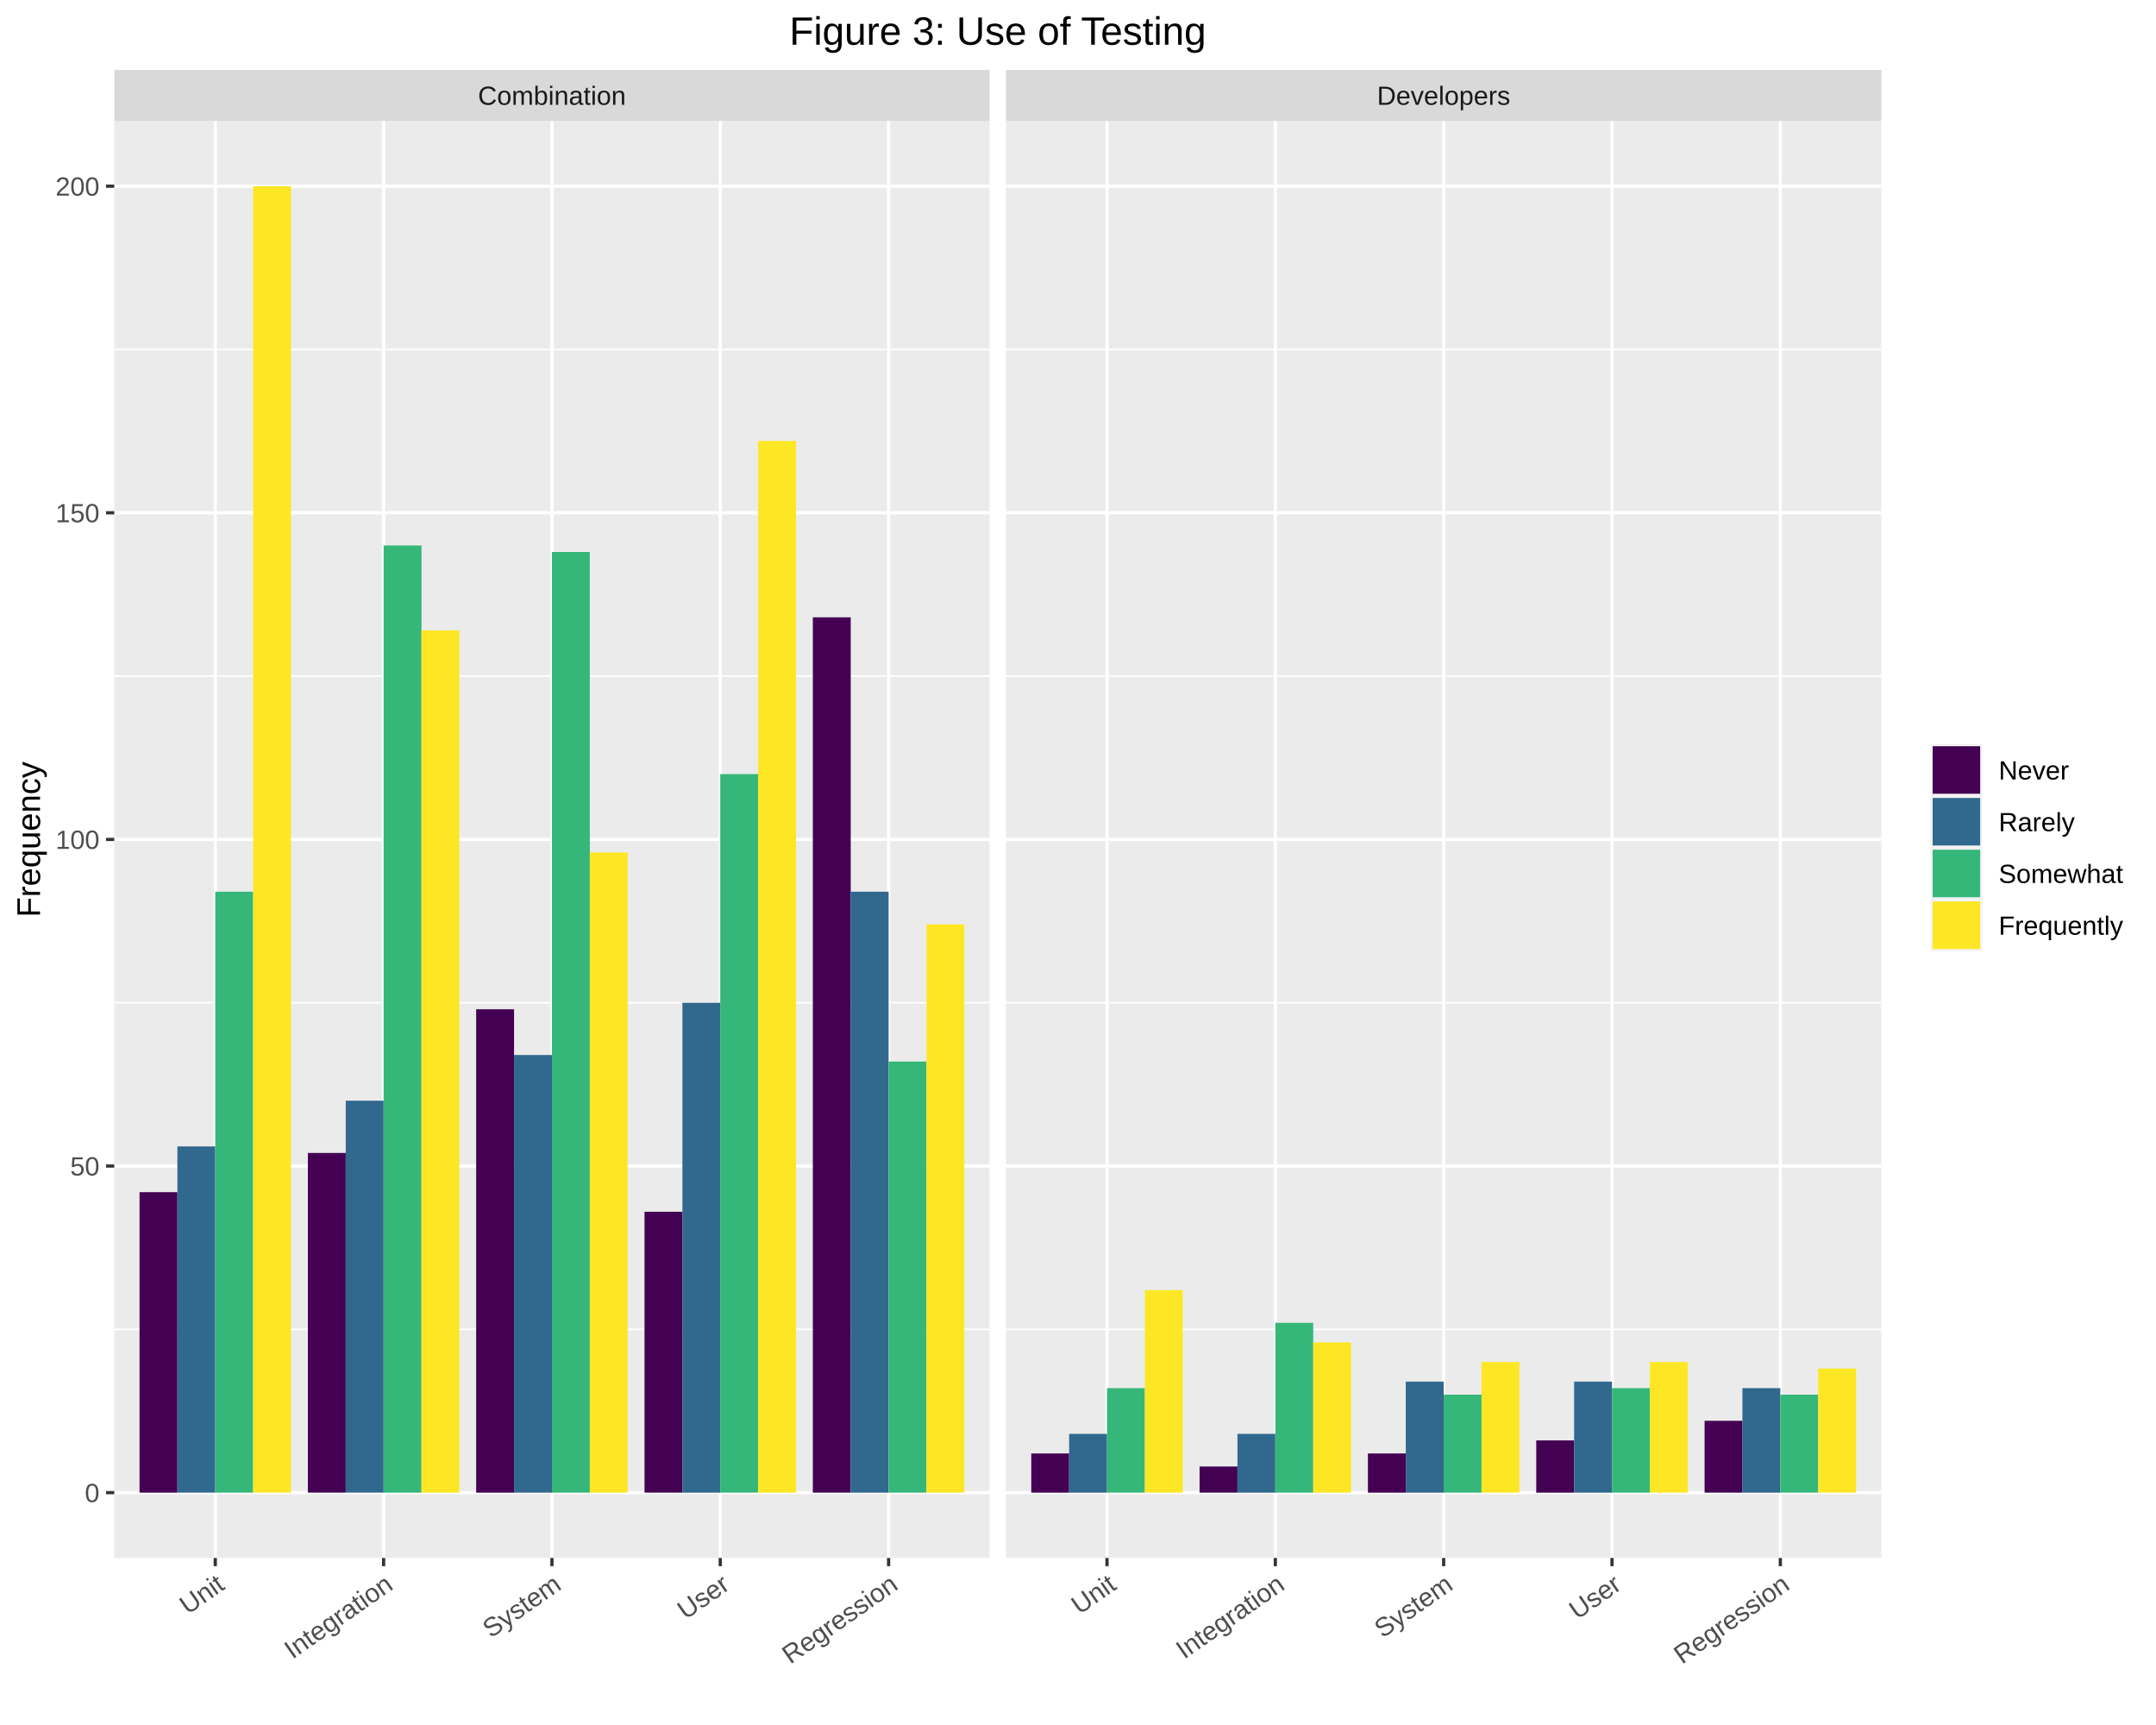
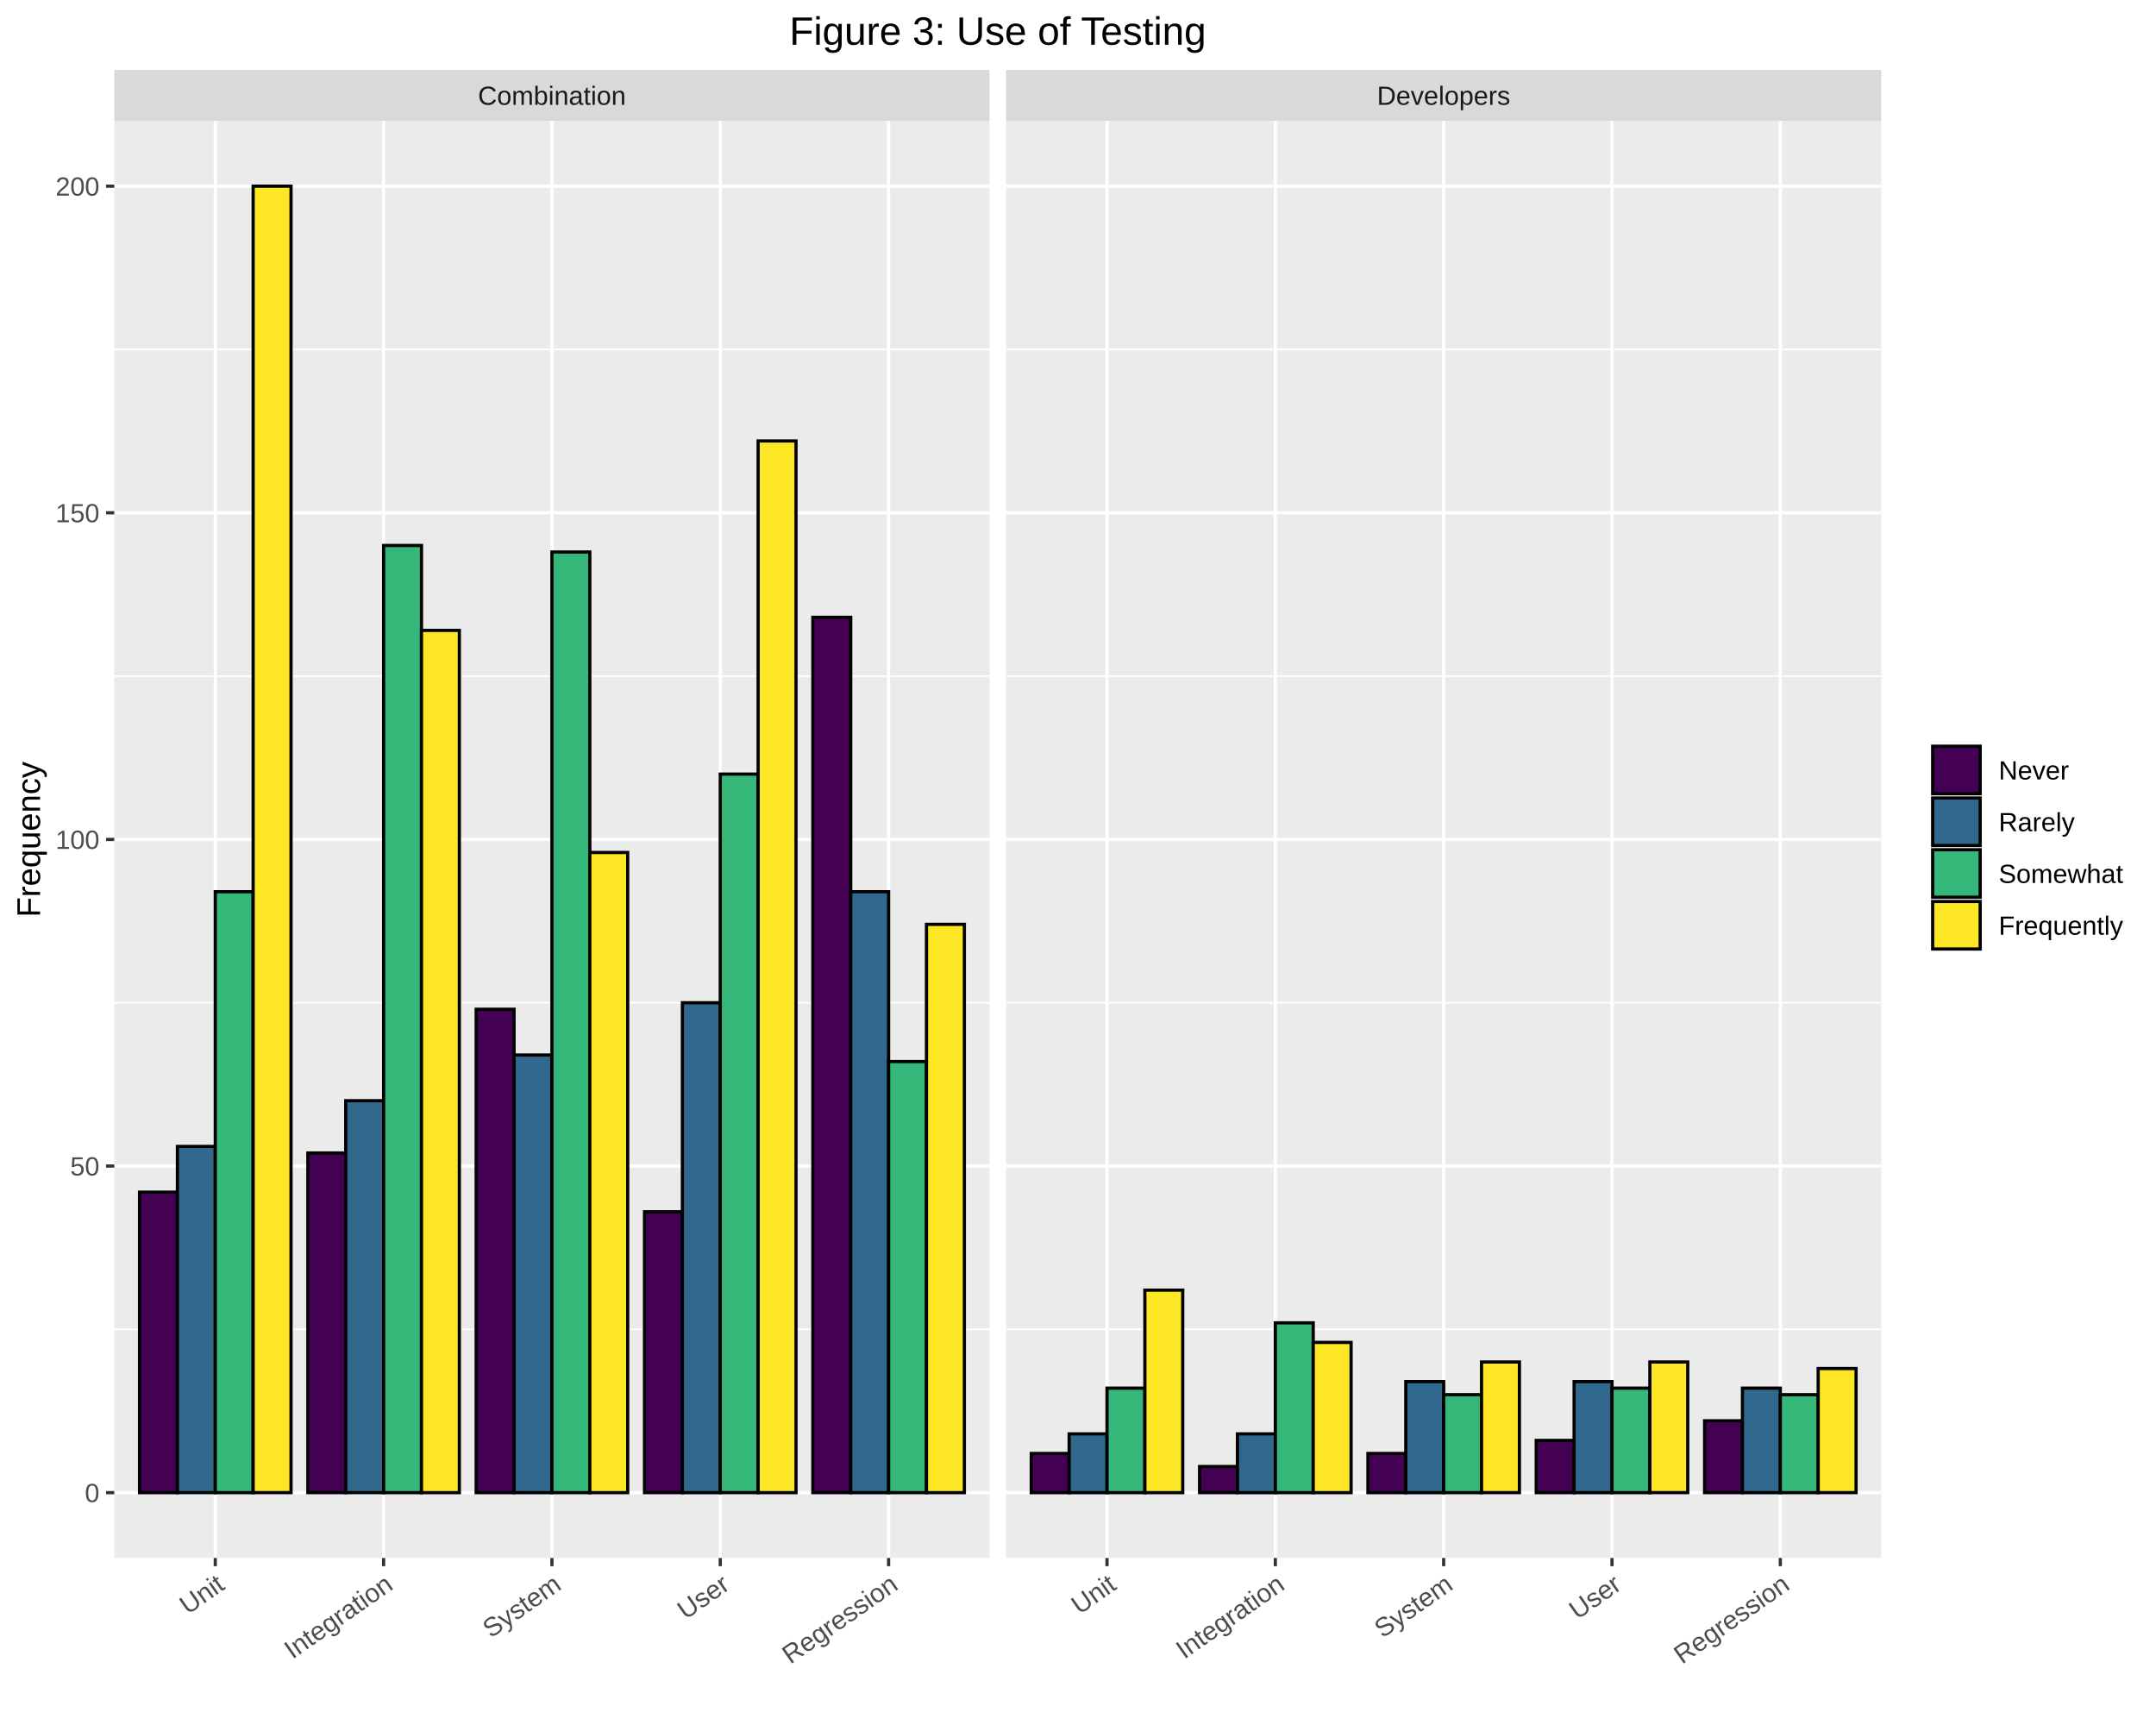
<svg xmlns="http://www.w3.org/2000/svg" class="svglite" width="720.00pt" height="576.00pt" viewBox="0 0 720.00 576.00">
  <defs>
    <style type="text/css">
    .svglite line, .svglite polyline, .svglite polygon, .svglite path, .svglite rect, .svglite circle {
      fill: none;
      stroke: #000000;
      stroke-linecap: round;
      stroke-linejoin: round;
      stroke-miterlimit: 10.00;
    }
    .svglite text {
      white-space: pre;
    }
  </style>
  </defs>
  <rect width="100%" height="100%" style="stroke: none; fill: #FFFFFF;" />
  <defs>
    <clipPath id="cpMC4wMHw3MjAuMDB8MC4wMHw1NzYuMDA=">
      <rect x="0.00" y="0.00" width="720.00" height="576.00" />
    </clipPath>
  </defs>
  <g clip-path="url(#cpMC4wMHw3MjAuMDB8MC4wMHw1NzYuMDA=)">
    <rect x="0.00" y="0.00" width="720.00" height="576.00" style="stroke-width: 1.07; stroke: #FFFFFF; fill: #FFFFFF;" />
  </g>
  <defs>
    <clipPath id="cpMzguMTZ8MzMwLjQ4fDQwLjM2fDUyMC4yMw==">
      <rect x="38.16" y="40.36" width="292.31" height="479.87" />
    </clipPath>
  </defs>
  <g clip-path="url(#cpMzguMTZ8MzMwLjQ4fDQwLjM2fDUyMC4yMw==)">
    <rect x="38.16" y="40.36" width="292.31" height="479.87" style="stroke-width: 1.07; stroke: none; fill: #EBEBEB;" />
    <polyline points="38.16,443.89 330.48,443.89 " style="stroke-width: 0.53; stroke: #FFFFFF; stroke-linecap: butt;" />
    <polyline points="38.16,334.83 330.48,334.83 " style="stroke-width: 0.53; stroke: #FFFFFF; stroke-linecap: butt;" />
    <polyline points="38.16,225.76 330.48,225.76 " style="stroke-width: 0.53; stroke: #FFFFFF; stroke-linecap: butt;" />
    <polyline points="38.16,116.70 330.48,116.70 " style="stroke-width: 0.53; stroke: #FFFFFF; stroke-linecap: butt;" />
    <polyline points="38.16,498.42 330.48,498.42 " style="stroke-width: 1.07; stroke: #FFFFFF; stroke-linecap: butt;" />
    <polyline points="38.16,389.36 330.48,389.36 " style="stroke-width: 1.07; stroke: #FFFFFF; stroke-linecap: butt;" />
    <polyline points="38.16,280.30 330.48,280.30 " style="stroke-width: 1.07; stroke: #FFFFFF; stroke-linecap: butt;" />
    <polyline points="38.16,171.23 330.48,171.23 " style="stroke-width: 1.07; stroke: #FFFFFF; stroke-linecap: butt;" />
    <polyline points="38.16,62.17 330.48,62.17 " style="stroke-width: 1.07; stroke: #FFFFFF; stroke-linecap: butt;" />
    <polyline points="71.89,520.23 71.89,40.36 " style="stroke-width: 1.07; stroke: #FFFFFF; stroke-linecap: butt;" />
    <polyline points="128.11,520.23 128.11,40.36 " style="stroke-width: 1.07; stroke: #FFFFFF; stroke-linecap: butt;" />
    <polyline points="184.32,520.23 184.32,40.36 " style="stroke-width: 1.07; stroke: #FFFFFF; stroke-linecap: butt;" />
    <polyline points="240.53,520.23 240.53,40.36 " style="stroke-width: 1.07; stroke: #FFFFFF; stroke-linecap: butt;" />
    <polyline points="296.75,520.23 296.75,40.36 " style="stroke-width: 1.07; stroke: #FFFFFF; stroke-linecap: butt;" />
-     <rect x="46.60" y="398.08" width="12.65" height="100.34" style="stroke-width: 1.07; stroke: none; stroke-linecap: square; stroke-linejoin: miter; fill: #440154;" />
-     <rect x="59.24" y="382.81" width="12.65" height="115.60" style="stroke-width: 1.07; stroke: none; stroke-linecap: square; stroke-linejoin: miter; fill: #31688E;" />
-     <rect x="71.89" y="297.75" width="12.65" height="200.67" style="stroke-width: 1.07; stroke: none; stroke-linecap: square; stroke-linejoin: miter; fill: #35B779;" />
-     <rect x="84.54" y="62.17" width="12.65" height="436.24" style="stroke-width: 1.07; stroke: none; stroke-linecap: square; stroke-linejoin: miter; fill: #FDE725;" />
-     <rect x="102.81" y="384.99" width="12.65" height="113.42" style="stroke-width: 1.07; stroke: none; stroke-linecap: square; stroke-linejoin: miter; fill: #440154;" />
-     <rect x="115.46" y="367.54" width="12.65" height="130.87" style="stroke-width: 1.07; stroke: none; stroke-linecap: square; stroke-linejoin: miter; fill: #31688E;" />
-     <rect x="128.11" y="182.14" width="12.65" height="316.28" style="stroke-width: 1.07; stroke: none; stroke-linecap: square; stroke-linejoin: miter; fill: #35B779;" />
-     <rect x="140.75" y="210.50" width="12.65" height="287.92" style="stroke-width: 1.07; stroke: none; stroke-linecap: square; stroke-linejoin: miter; fill: #FDE725;" />
-     <rect x="159.02" y="337.01" width="12.65" height="161.41" style="stroke-width: 1.07; stroke: none; stroke-linecap: square; stroke-linejoin: miter; fill: #440154;" />
-     <rect x="171.67" y="352.28" width="12.65" height="146.14" style="stroke-width: 1.07; stroke: none; stroke-linecap: square; stroke-linejoin: miter; fill: #31688E;" />
-     <rect x="184.32" y="184.32" width="12.65" height="314.10" style="stroke-width: 1.07; stroke: none; stroke-linecap: square; stroke-linejoin: miter; fill: #35B779;" />
-     <rect x="196.97" y="284.66" width="12.65" height="213.76" style="stroke-width: 1.07; stroke: none; stroke-linecap: square; stroke-linejoin: miter; fill: #FDE725;" />
-     <rect x="215.24" y="404.62" width="12.65" height="93.79" style="stroke-width: 1.07; stroke: none; stroke-linecap: square; stroke-linejoin: miter; fill: #440154;" />
-     <rect x="227.89" y="334.83" width="12.65" height="163.59" style="stroke-width: 1.07; stroke: none; stroke-linecap: square; stroke-linejoin: miter; fill: #31688E;" />
-     <rect x="240.53" y="258.48" width="12.65" height="239.93" style="stroke-width: 1.07; stroke: none; stroke-linecap: square; stroke-linejoin: miter; fill: #35B779;" />
-     <rect x="253.18" y="147.24" width="12.65" height="351.18" style="stroke-width: 1.07; stroke: none; stroke-linecap: square; stroke-linejoin: miter; fill: #FDE725;" />
-     <rect x="271.45" y="206.13" width="12.65" height="292.28" style="stroke-width: 1.07; stroke: none; stroke-linecap: square; stroke-linejoin: miter; fill: #440154;" />
-     <rect x="284.10" y="297.75" width="12.65" height="200.67" style="stroke-width: 1.07; stroke: none; stroke-linecap: square; stroke-linejoin: miter; fill: #31688E;" />
-     <rect x="296.75" y="354.46" width="12.65" height="143.96" style="stroke-width: 1.07; stroke: none; stroke-linecap: square; stroke-linejoin: miter; fill: #35B779;" />
-     <rect x="309.40" y="308.65" width="12.65" height="189.77" style="stroke-width: 1.07; stroke: none; stroke-linecap: square; stroke-linejoin: miter; fill: #FDE725;" />
+     <rect x="46.60" y="398.08" width="12.65" height="100.34" style="stroke-width: 1.07; stroke-linecap: square; stroke-linejoin: miter; fill: #440154;" />
+     <rect x="59.24" y="382.81" width="12.65" height="115.60" style="stroke-width: 1.07; stroke-linecap: square; stroke-linejoin: miter; fill: #31688E;" />
+     <rect x="71.89" y="297.75" width="12.65" height="200.67" style="stroke-width: 1.07; stroke-linecap: square; stroke-linejoin: miter; fill: #35B779;" />
+     <rect x="84.54" y="62.17" width="12.65" height="436.24" style="stroke-width: 1.07; stroke-linecap: square; stroke-linejoin: miter; fill: #FDE725;" />
+     <rect x="102.81" y="384.99" width="12.65" height="113.42" style="stroke-width: 1.07; stroke-linecap: square; stroke-linejoin: miter; fill: #440154;" />
+     <rect x="115.46" y="367.54" width="12.65" height="130.87" style="stroke-width: 1.07; stroke-linecap: square; stroke-linejoin: miter; fill: #31688E;" />
+     <rect x="128.11" y="182.14" width="12.65" height="316.28" style="stroke-width: 1.07; stroke-linecap: square; stroke-linejoin: miter; fill: #35B779;" />
+     <rect x="140.75" y="210.50" width="12.65" height="287.92" style="stroke-width: 1.07; stroke-linecap: square; stroke-linejoin: miter; fill: #FDE725;" />
+     <rect x="159.02" y="337.01" width="12.65" height="161.41" style="stroke-width: 1.07; stroke-linecap: square; stroke-linejoin: miter; fill: #440154;" />
+     <rect x="171.67" y="352.28" width="12.65" height="146.14" style="stroke-width: 1.07; stroke-linecap: square; stroke-linejoin: miter; fill: #31688E;" />
+     <rect x="184.32" y="184.32" width="12.65" height="314.10" style="stroke-width: 1.07; stroke-linecap: square; stroke-linejoin: miter; fill: #35B779;" />
+     <rect x="196.97" y="284.66" width="12.65" height="213.76" style="stroke-width: 1.07; stroke-linecap: square; stroke-linejoin: miter; fill: #FDE725;" />
+     <rect x="215.24" y="404.62" width="12.65" height="93.79" style="stroke-width: 1.07; stroke-linecap: square; stroke-linejoin: miter; fill: #440154;" />
+     <rect x="227.89" y="334.83" width="12.65" height="163.59" style="stroke-width: 1.07; stroke-linecap: square; stroke-linejoin: miter; fill: #31688E;" />
+     <rect x="240.53" y="258.48" width="12.65" height="239.93" style="stroke-width: 1.07; stroke-linecap: square; stroke-linejoin: miter; fill: #35B779;" />
+     <rect x="253.18" y="147.24" width="12.65" height="351.18" style="stroke-width: 1.07; stroke-linecap: square; stroke-linejoin: miter; fill: #FDE725;" />
+     <rect x="271.45" y="206.13" width="12.65" height="292.28" style="stroke-width: 1.07; stroke-linecap: square; stroke-linejoin: miter; fill: #440154;" />
+     <rect x="284.10" y="297.75" width="12.65" height="200.67" style="stroke-width: 1.07; stroke-linecap: square; stroke-linejoin: miter; fill: #31688E;" />
+     <rect x="296.75" y="354.46" width="12.65" height="143.96" style="stroke-width: 1.07; stroke-linecap: square; stroke-linejoin: miter; fill: #35B779;" />
+     <rect x="309.40" y="308.65" width="12.65" height="189.77" style="stroke-width: 1.07; stroke-linecap: square; stroke-linejoin: miter; fill: #FDE725;" />
  </g>
  <g clip-path="url(#cpMC4wMHw3MjAuMDB8MC4wMHw1NzYuMDA=)">
</g>
  <defs>
    <clipPath id="cpMzM1Ljk2fDYyOC4yN3w0MC4zNnw1MjAuMjM=">
      <rect x="335.96" y="40.36" width="292.31" height="479.87" />
    </clipPath>
  </defs>
  <g clip-path="url(#cpMzM1Ljk2fDYyOC4yN3w0MC4zNnw1MjAuMjM=)">
    <rect x="335.96" y="40.36" width="292.31" height="479.87" style="stroke-width: 1.07; stroke: none; fill: #EBEBEB;" />
    <polyline points="335.96,443.89 628.27,443.89 " style="stroke-width: 0.53; stroke: #FFFFFF; stroke-linecap: butt;" />
    <polyline points="335.96,334.83 628.27,334.83 " style="stroke-width: 0.53; stroke: #FFFFFF; stroke-linecap: butt;" />
    <polyline points="335.96,225.76 628.27,225.76 " style="stroke-width: 0.53; stroke: #FFFFFF; stroke-linecap: butt;" />
    <polyline points="335.96,116.70 628.27,116.70 " style="stroke-width: 0.53; stroke: #FFFFFF; stroke-linecap: butt;" />
    <polyline points="335.96,498.42 628.27,498.42 " style="stroke-width: 1.07; stroke: #FFFFFF; stroke-linecap: butt;" />
    <polyline points="335.96,389.36 628.27,389.36 " style="stroke-width: 1.07; stroke: #FFFFFF; stroke-linecap: butt;" />
    <polyline points="335.96,280.30 628.27,280.30 " style="stroke-width: 1.07; stroke: #FFFFFF; stroke-linecap: butt;" />
    <polyline points="335.96,171.23 628.27,171.23 " style="stroke-width: 1.07; stroke: #FFFFFF; stroke-linecap: butt;" />
    <polyline points="335.96,62.17 628.27,62.17 " style="stroke-width: 1.07; stroke: #FFFFFF; stroke-linecap: butt;" />
    <polyline points="369.69,520.23 369.69,40.36 " style="stroke-width: 1.07; stroke: #FFFFFF; stroke-linecap: butt;" />
    <polyline points="425.90,520.23 425.90,40.36 " style="stroke-width: 1.07; stroke: #FFFFFF; stroke-linecap: butt;" />
    <polyline points="482.11,520.23 482.11,40.36 " style="stroke-width: 1.07; stroke: #FFFFFF; stroke-linecap: butt;" />
    <polyline points="538.33,520.23 538.33,40.36 " style="stroke-width: 1.07; stroke: #FFFFFF; stroke-linecap: butt;" />
    <polyline points="594.54,520.23 594.54,40.36 " style="stroke-width: 1.07; stroke: #FFFFFF; stroke-linecap: butt;" />
-     <rect x="344.39" y="485.33" width="12.65" height="13.09" style="stroke-width: 1.07; stroke: none; stroke-linecap: square; stroke-linejoin: miter; fill: #440154;" />
-     <rect x="357.04" y="478.79" width="12.65" height="19.63" style="stroke-width: 1.07; stroke: none; stroke-linecap: square; stroke-linejoin: miter; fill: #31688E;" />
-     <rect x="369.69" y="463.52" width="12.65" height="34.90" style="stroke-width: 1.07; stroke: none; stroke-linecap: square; stroke-linejoin: miter; fill: #35B779;" />
-     <rect x="382.33" y="430.80" width="12.65" height="67.62" style="stroke-width: 1.07; stroke: none; stroke-linecap: square; stroke-linejoin: miter; fill: #FDE725;" />
-     <rect x="400.60" y="489.69" width="12.65" height="8.72" style="stroke-width: 1.07; stroke: none; stroke-linecap: square; stroke-linejoin: miter; fill: #440154;" />
-     <rect x="413.25" y="478.79" width="12.65" height="19.63" style="stroke-width: 1.07; stroke: none; stroke-linecap: square; stroke-linejoin: miter; fill: #31688E;" />
-     <rect x="425.90" y="441.71" width="12.65" height="56.71" style="stroke-width: 1.07; stroke: none; stroke-linecap: square; stroke-linejoin: miter; fill: #35B779;" />
-     <rect x="438.55" y="448.25" width="12.65" height="50.17" style="stroke-width: 1.07; stroke: none; stroke-linecap: square; stroke-linejoin: miter; fill: #FDE725;" />
-     <rect x="456.82" y="485.33" width="12.65" height="13.09" style="stroke-width: 1.07; stroke: none; stroke-linecap: square; stroke-linejoin: miter; fill: #440154;" />
-     <rect x="469.47" y="461.34" width="12.65" height="37.08" style="stroke-width: 1.07; stroke: none; stroke-linecap: square; stroke-linejoin: miter; fill: #31688E;" />
-     <rect x="482.11" y="465.70" width="12.65" height="32.72" style="stroke-width: 1.07; stroke: none; stroke-linecap: square; stroke-linejoin: miter; fill: #35B779;" />
-     <rect x="494.76" y="454.79" width="12.65" height="43.62" style="stroke-width: 1.07; stroke: none; stroke-linecap: square; stroke-linejoin: miter; fill: #FDE725;" />
-     <rect x="513.03" y="480.97" width="12.65" height="17.45" style="stroke-width: 1.07; stroke: none; stroke-linecap: square; stroke-linejoin: miter; fill: #440154;" />
-     <rect x="525.68" y="461.34" width="12.65" height="37.08" style="stroke-width: 1.07; stroke: none; stroke-linecap: square; stroke-linejoin: miter; fill: #31688E;" />
-     <rect x="538.33" y="463.52" width="12.65" height="34.90" style="stroke-width: 1.07; stroke: none; stroke-linecap: square; stroke-linejoin: miter; fill: #35B779;" />
-     <rect x="550.98" y="454.79" width="12.65" height="43.62" style="stroke-width: 1.07; stroke: none; stroke-linecap: square; stroke-linejoin: miter; fill: #FDE725;" />
-     <rect x="569.25" y="474.42" width="12.65" height="23.99" style="stroke-width: 1.07; stroke: none; stroke-linecap: square; stroke-linejoin: miter; fill: #440154;" />
-     <rect x="581.89" y="463.52" width="12.65" height="34.90" style="stroke-width: 1.07; stroke: none; stroke-linecap: square; stroke-linejoin: miter; fill: #31688E;" />
-     <rect x="594.54" y="465.70" width="12.65" height="32.72" style="stroke-width: 1.07; stroke: none; stroke-linecap: square; stroke-linejoin: miter; fill: #35B779;" />
-     <rect x="607.19" y="456.97" width="12.65" height="41.44" style="stroke-width: 1.07; stroke: none; stroke-linecap: square; stroke-linejoin: miter; fill: #FDE725;" />
+     <rect x="344.39" y="485.33" width="12.65" height="13.09" style="stroke-width: 1.07; stroke-linecap: square; stroke-linejoin: miter; fill: #440154;" />
+     <rect x="357.04" y="478.79" width="12.65" height="19.63" style="stroke-width: 1.07; stroke-linecap: square; stroke-linejoin: miter; fill: #31688E;" />
+     <rect x="369.69" y="463.52" width="12.65" height="34.90" style="stroke-width: 1.07; stroke-linecap: square; stroke-linejoin: miter; fill: #35B779;" />
+     <rect x="382.33" y="430.80" width="12.65" height="67.62" style="stroke-width: 1.07; stroke-linecap: square; stroke-linejoin: miter; fill: #FDE725;" />
+     <rect x="400.60" y="489.69" width="12.65" height="8.72" style="stroke-width: 1.07; stroke-linecap: square; stroke-linejoin: miter; fill: #440154;" />
+     <rect x="413.25" y="478.79" width="12.65" height="19.63" style="stroke-width: 1.07; stroke-linecap: square; stroke-linejoin: miter; fill: #31688E;" />
+     <rect x="425.90" y="441.71" width="12.65" height="56.71" style="stroke-width: 1.07; stroke-linecap: square; stroke-linejoin: miter; fill: #35B779;" />
+     <rect x="438.55" y="448.25" width="12.65" height="50.17" style="stroke-width: 1.07; stroke-linecap: square; stroke-linejoin: miter; fill: #FDE725;" />
+     <rect x="456.82" y="485.33" width="12.65" height="13.09" style="stroke-width: 1.07; stroke-linecap: square; stroke-linejoin: miter; fill: #440154;" />
+     <rect x="469.47" y="461.34" width="12.65" height="37.08" style="stroke-width: 1.07; stroke-linecap: square; stroke-linejoin: miter; fill: #31688E;" />
+     <rect x="482.11" y="465.70" width="12.65" height="32.72" style="stroke-width: 1.07; stroke-linecap: square; stroke-linejoin: miter; fill: #35B779;" />
+     <rect x="494.76" y="454.79" width="12.65" height="43.62" style="stroke-width: 1.07; stroke-linecap: square; stroke-linejoin: miter; fill: #FDE725;" />
+     <rect x="513.03" y="480.97" width="12.65" height="17.45" style="stroke-width: 1.07; stroke-linecap: square; stroke-linejoin: miter; fill: #440154;" />
+     <rect x="525.68" y="461.34" width="12.65" height="37.08" style="stroke-width: 1.07; stroke-linecap: square; stroke-linejoin: miter; fill: #31688E;" />
+     <rect x="538.33" y="463.52" width="12.65" height="34.90" style="stroke-width: 1.07; stroke-linecap: square; stroke-linejoin: miter; fill: #35B779;" />
+     <rect x="550.98" y="454.79" width="12.65" height="43.62" style="stroke-width: 1.07; stroke-linecap: square; stroke-linejoin: miter; fill: #FDE725;" />
+     <rect x="569.25" y="474.42" width="12.65" height="23.99" style="stroke-width: 1.07; stroke-linecap: square; stroke-linejoin: miter; fill: #440154;" />
+     <rect x="581.89" y="463.52" width="12.65" height="34.90" style="stroke-width: 1.07; stroke-linecap: square; stroke-linejoin: miter; fill: #31688E;" />
+     <rect x="594.54" y="465.70" width="12.65" height="32.72" style="stroke-width: 1.07; stroke-linecap: square; stroke-linejoin: miter; fill: #35B779;" />
+     <rect x="607.19" y="456.97" width="12.65" height="41.44" style="stroke-width: 1.07; stroke-linecap: square; stroke-linejoin: miter; fill: #FDE725;" />
  </g>
  <g clip-path="url(#cpMC4wMHw3MjAuMDB8MC4wMHw1NzYuMDA=)">
</g>
  <defs>
    <clipPath id="cpMzguMTZ8MzMwLjQ4fDIzLjM0fDQwLjM2">
      <rect x="38.16" y="23.34" width="292.31" height="17.03" />
    </clipPath>
  </defs>
  <g clip-path="url(#cpMzguMTZ8MzMwLjQ4fDIzLjM0fDQwLjM2)">
    <rect x="38.16" y="23.34" width="292.31" height="17.03" style="stroke-width: 1.07; stroke: none; fill: #D9D9D9;" />
    <text x="184.32" y="35.00" text-anchor="middle" style="font-size: 8.80px;fill: #1A1A1A; font-family: &quot;Arial&quot;;" textLength="49.40px" lengthAdjust="spacingAndGlyphs">Combination</text>
  </g>
  <g clip-path="url(#cpMC4wMHw3MjAuMDB8MC4wMHw1NzYuMDA=)">
</g>
  <defs>
    <clipPath id="cpMzM1Ljk2fDYyOC4yN3wyMy4zNHw0MC4zNg==">
      <rect x="335.96" y="23.34" width="292.31" height="17.03" />
    </clipPath>
  </defs>
  <g clip-path="url(#cpMzM1Ljk2fDYyOC4yN3wyMy4zNHw0MC4zNg==)">
    <rect x="335.96" y="23.34" width="292.31" height="17.03" style="stroke-width: 1.07; stroke: none; fill: #D9D9D9;" />
    <text x="482.11" y="35.00" text-anchor="middle" style="font-size: 8.80px;fill: #1A1A1A; font-family: &quot;Arial&quot;;" textLength="44.51px" lengthAdjust="spacingAndGlyphs">Developers</text>
  </g>
  <g clip-path="url(#cpMC4wMHw3MjAuMDB8MC4wMHw1NzYuMDA=)">
    <polyline points="71.89,522.97 71.89,520.23 " style="stroke-width: 1.07; stroke: #333333; stroke-linecap: butt;" />
    <polyline points="128.11,522.97 128.11,520.23 " style="stroke-width: 1.07; stroke: #333333; stroke-linecap: butt;" />
    <polyline points="184.32,522.97 184.32,520.23 " style="stroke-width: 1.07; stroke: #333333; stroke-linecap: butt;" />
    <polyline points="240.53,522.97 240.53,520.23 " style="stroke-width: 1.07; stroke: #333333; stroke-linecap: butt;" />
    <polyline points="296.75,522.97 296.75,520.23 " style="stroke-width: 1.07; stroke: #333333; stroke-linecap: butt;" />
    <text transform="translate(75.51,530.33) rotate(-35)" text-anchor="end" style="font-size: 8.80px;fill: #4D4D4D; font-family: &quot;Arial&quot;;" textLength="15.64px" lengthAdjust="spacingAndGlyphs">Unit</text>
    <text transform="translate(131.72,530.33) rotate(-35)" text-anchor="end" style="font-size: 8.80px;fill: #4D4D4D; font-family: &quot;Arial&quot;;" textLength="41.58px" lengthAdjust="spacingAndGlyphs">Integration</text>
    <text transform="translate(187.94,530.33) rotate(-35)" text-anchor="end" style="font-size: 8.80px;fill: #4D4D4D; font-family: &quot;Arial&quot;;" textLength="29.33px" lengthAdjust="spacingAndGlyphs">System</text>
    <text transform="translate(244.15,530.33) rotate(-35)" text-anchor="end" style="font-size: 8.80px;fill: #4D4D4D; font-family: &quot;Arial&quot;;" textLength="18.58px" lengthAdjust="spacingAndGlyphs">User</text>
    <text transform="translate(300.37,530.33) rotate(-35)" text-anchor="end" style="font-size: 8.80px;fill: #4D4D4D; font-family: &quot;Arial&quot;;" textLength="44.51px" lengthAdjust="spacingAndGlyphs">Regression</text>
    <polyline points="369.69,522.97 369.69,520.23 " style="stroke-width: 1.07; stroke: #333333; stroke-linecap: butt;" />
    <polyline points="425.90,522.97 425.90,520.23 " style="stroke-width: 1.07; stroke: #333333; stroke-linecap: butt;" />
    <polyline points="482.11,522.97 482.11,520.23 " style="stroke-width: 1.07; stroke: #333333; stroke-linecap: butt;" />
    <polyline points="538.33,522.97 538.33,520.23 " style="stroke-width: 1.07; stroke: #333333; stroke-linecap: butt;" />
    <polyline points="594.54,522.97 594.54,520.23 " style="stroke-width: 1.07; stroke: #333333; stroke-linecap: butt;" />
    <text transform="translate(373.30,530.33) rotate(-35)" text-anchor="end" style="font-size: 8.80px;fill: #4D4D4D; font-family: &quot;Arial&quot;;" textLength="15.64px" lengthAdjust="spacingAndGlyphs">Unit</text>
    <text transform="translate(429.52,530.33) rotate(-35)" text-anchor="end" style="font-size: 8.80px;fill: #4D4D4D; font-family: &quot;Arial&quot;;" textLength="41.58px" lengthAdjust="spacingAndGlyphs">Integration</text>
    <text transform="translate(485.73,530.33) rotate(-35)" text-anchor="end" style="font-size: 8.80px;fill: #4D4D4D; font-family: &quot;Arial&quot;;" textLength="29.33px" lengthAdjust="spacingAndGlyphs">System</text>
    <text transform="translate(541.95,530.33) rotate(-35)" text-anchor="end" style="font-size: 8.80px;fill: #4D4D4D; font-family: &quot;Arial&quot;;" textLength="18.58px" lengthAdjust="spacingAndGlyphs">User</text>
    <text transform="translate(598.16,530.33) rotate(-35)" text-anchor="end" style="font-size: 8.80px;fill: #4D4D4D; font-family: &quot;Arial&quot;;" textLength="44.51px" lengthAdjust="spacingAndGlyphs">Regression</text>
    <text x="33.23" y="501.57" text-anchor="end" style="font-size: 8.80px;fill: #4D4D4D; font-family: &quot;Arial&quot;;" textLength="4.90px" lengthAdjust="spacingAndGlyphs">0</text>
    <text x="33.23" y="392.51" text-anchor="end" style="font-size: 8.80px;fill: #4D4D4D; font-family: &quot;Arial&quot;;" textLength="9.79px" lengthAdjust="spacingAndGlyphs">50</text>
    <text x="33.23" y="283.45" text-anchor="end" style="font-size: 8.80px;fill: #4D4D4D; font-family: &quot;Arial&quot;;" textLength="14.69px" lengthAdjust="spacingAndGlyphs">100</text>
    <text x="33.23" y="174.39" text-anchor="end" style="font-size: 8.80px;fill: #4D4D4D; font-family: &quot;Arial&quot;;" textLength="14.69px" lengthAdjust="spacingAndGlyphs">150</text>
    <text x="33.23" y="65.33" text-anchor="end" style="font-size: 8.80px;fill: #4D4D4D; font-family: &quot;Arial&quot;;" textLength="14.69px" lengthAdjust="spacingAndGlyphs">200</text>
    <polyline points="35.42,498.42 38.16,498.42 " style="stroke-width: 1.07; stroke: #333333; stroke-linecap: butt;" />
    <polyline points="35.42,389.36 38.16,389.36 " style="stroke-width: 1.07; stroke: #333333; stroke-linecap: butt;" />
    <polyline points="35.42,280.30 38.16,280.30 " style="stroke-width: 1.07; stroke: #333333; stroke-linecap: butt;" />
    <polyline points="35.42,171.23 38.16,171.23 " style="stroke-width: 1.07; stroke: #333333; stroke-linecap: butt;" />
    <polyline points="35.42,62.17 38.16,62.17 " style="stroke-width: 1.07; stroke: #333333; stroke-linecap: butt;" />
    <text transform="translate(13.37,280.30) rotate(-90)" text-anchor="middle" style="font-size: 11.00px; font-family: &quot;Arial&quot;;" textLength="51.98px" lengthAdjust="spacingAndGlyphs">Frequency</text>
    <rect x="639.23" y="237.52" width="75.29" height="85.56" style="stroke-width: 1.07; stroke: none; fill: #FFFFFF;" />
    <rect x="644.71" y="248.48" width="17.28" height="17.28" style="stroke-width: 1.07; stroke: none; fill: #F2F2F2;" />
-     <rect x="645.42" y="249.18" width="15.86" height="15.86" style="stroke-width: 1.07; stroke: none; stroke-linecap: square; stroke-linejoin: miter; fill: #440154;" />
+     <rect x="645.42" y="249.18" width="15.86" height="15.86" style="stroke-width: 1.07; stroke-linecap: square; stroke-linejoin: miter; fill: #440154;" />
    <rect x="644.71" y="265.76" width="17.28" height="17.28" style="stroke-width: 1.07; stroke: none; fill: #F2F2F2;" />
-     <rect x="645.42" y="266.46" width="15.86" height="15.86" style="stroke-width: 1.07; stroke: none; stroke-linecap: square; stroke-linejoin: miter; fill: #31688E;" />
+     <rect x="645.42" y="266.46" width="15.86" height="15.86" style="stroke-width: 1.07; stroke-linecap: square; stroke-linejoin: miter; fill: #31688E;" />
    <rect x="644.71" y="283.04" width="17.28" height="17.28" style="stroke-width: 1.07; stroke: none; fill: #F2F2F2;" />
-     <rect x="645.42" y="283.74" width="15.86" height="15.86" style="stroke-width: 1.07; stroke: none; stroke-linecap: square; stroke-linejoin: miter; fill: #35B779;" />
+     <rect x="645.42" y="283.74" width="15.86" height="15.86" style="stroke-width: 1.07; stroke-linecap: square; stroke-linejoin: miter; fill: #35B779;" />
    <rect x="644.71" y="300.32" width="17.28" height="17.28" style="stroke-width: 1.07; stroke: none; fill: #F2F2F2;" />
-     <rect x="645.42" y="301.02" width="15.86" height="15.86" style="stroke-width: 1.07; stroke: none; stroke-linecap: square; stroke-linejoin: miter; fill: #FDE725;" />
+     <rect x="645.42" y="301.02" width="15.86" height="15.86" style="stroke-width: 1.07; stroke-linecap: square; stroke-linejoin: miter; fill: #FDE725;" />
    <text x="667.47" y="260.27" style="font-size: 8.80px; font-family: &quot;Arial&quot;;" textLength="23.47px" lengthAdjust="spacingAndGlyphs">Never</text>
    <text x="667.47" y="277.55" style="font-size: 8.80px; font-family: &quot;Arial&quot;;" textLength="25.42px" lengthAdjust="spacingAndGlyphs">Rarely</text>
    <text x="667.47" y="294.83" style="font-size: 8.80px; font-family: &quot;Arial&quot;;" textLength="41.57px" lengthAdjust="spacingAndGlyphs">Somewhat</text>
    <text x="667.47" y="312.11" style="font-size: 8.80px; font-family: &quot;Arial&quot;;" textLength="41.57px" lengthAdjust="spacingAndGlyphs">Frequently</text>
    <text x="333.22" y="14.94" text-anchor="middle" style="font-size: 13.20px; font-family: &quot;Arial&quot;;" textLength="140.77px" lengthAdjust="spacingAndGlyphs">Figure 3: Use of Testing</text>
  </g>
</svg>
